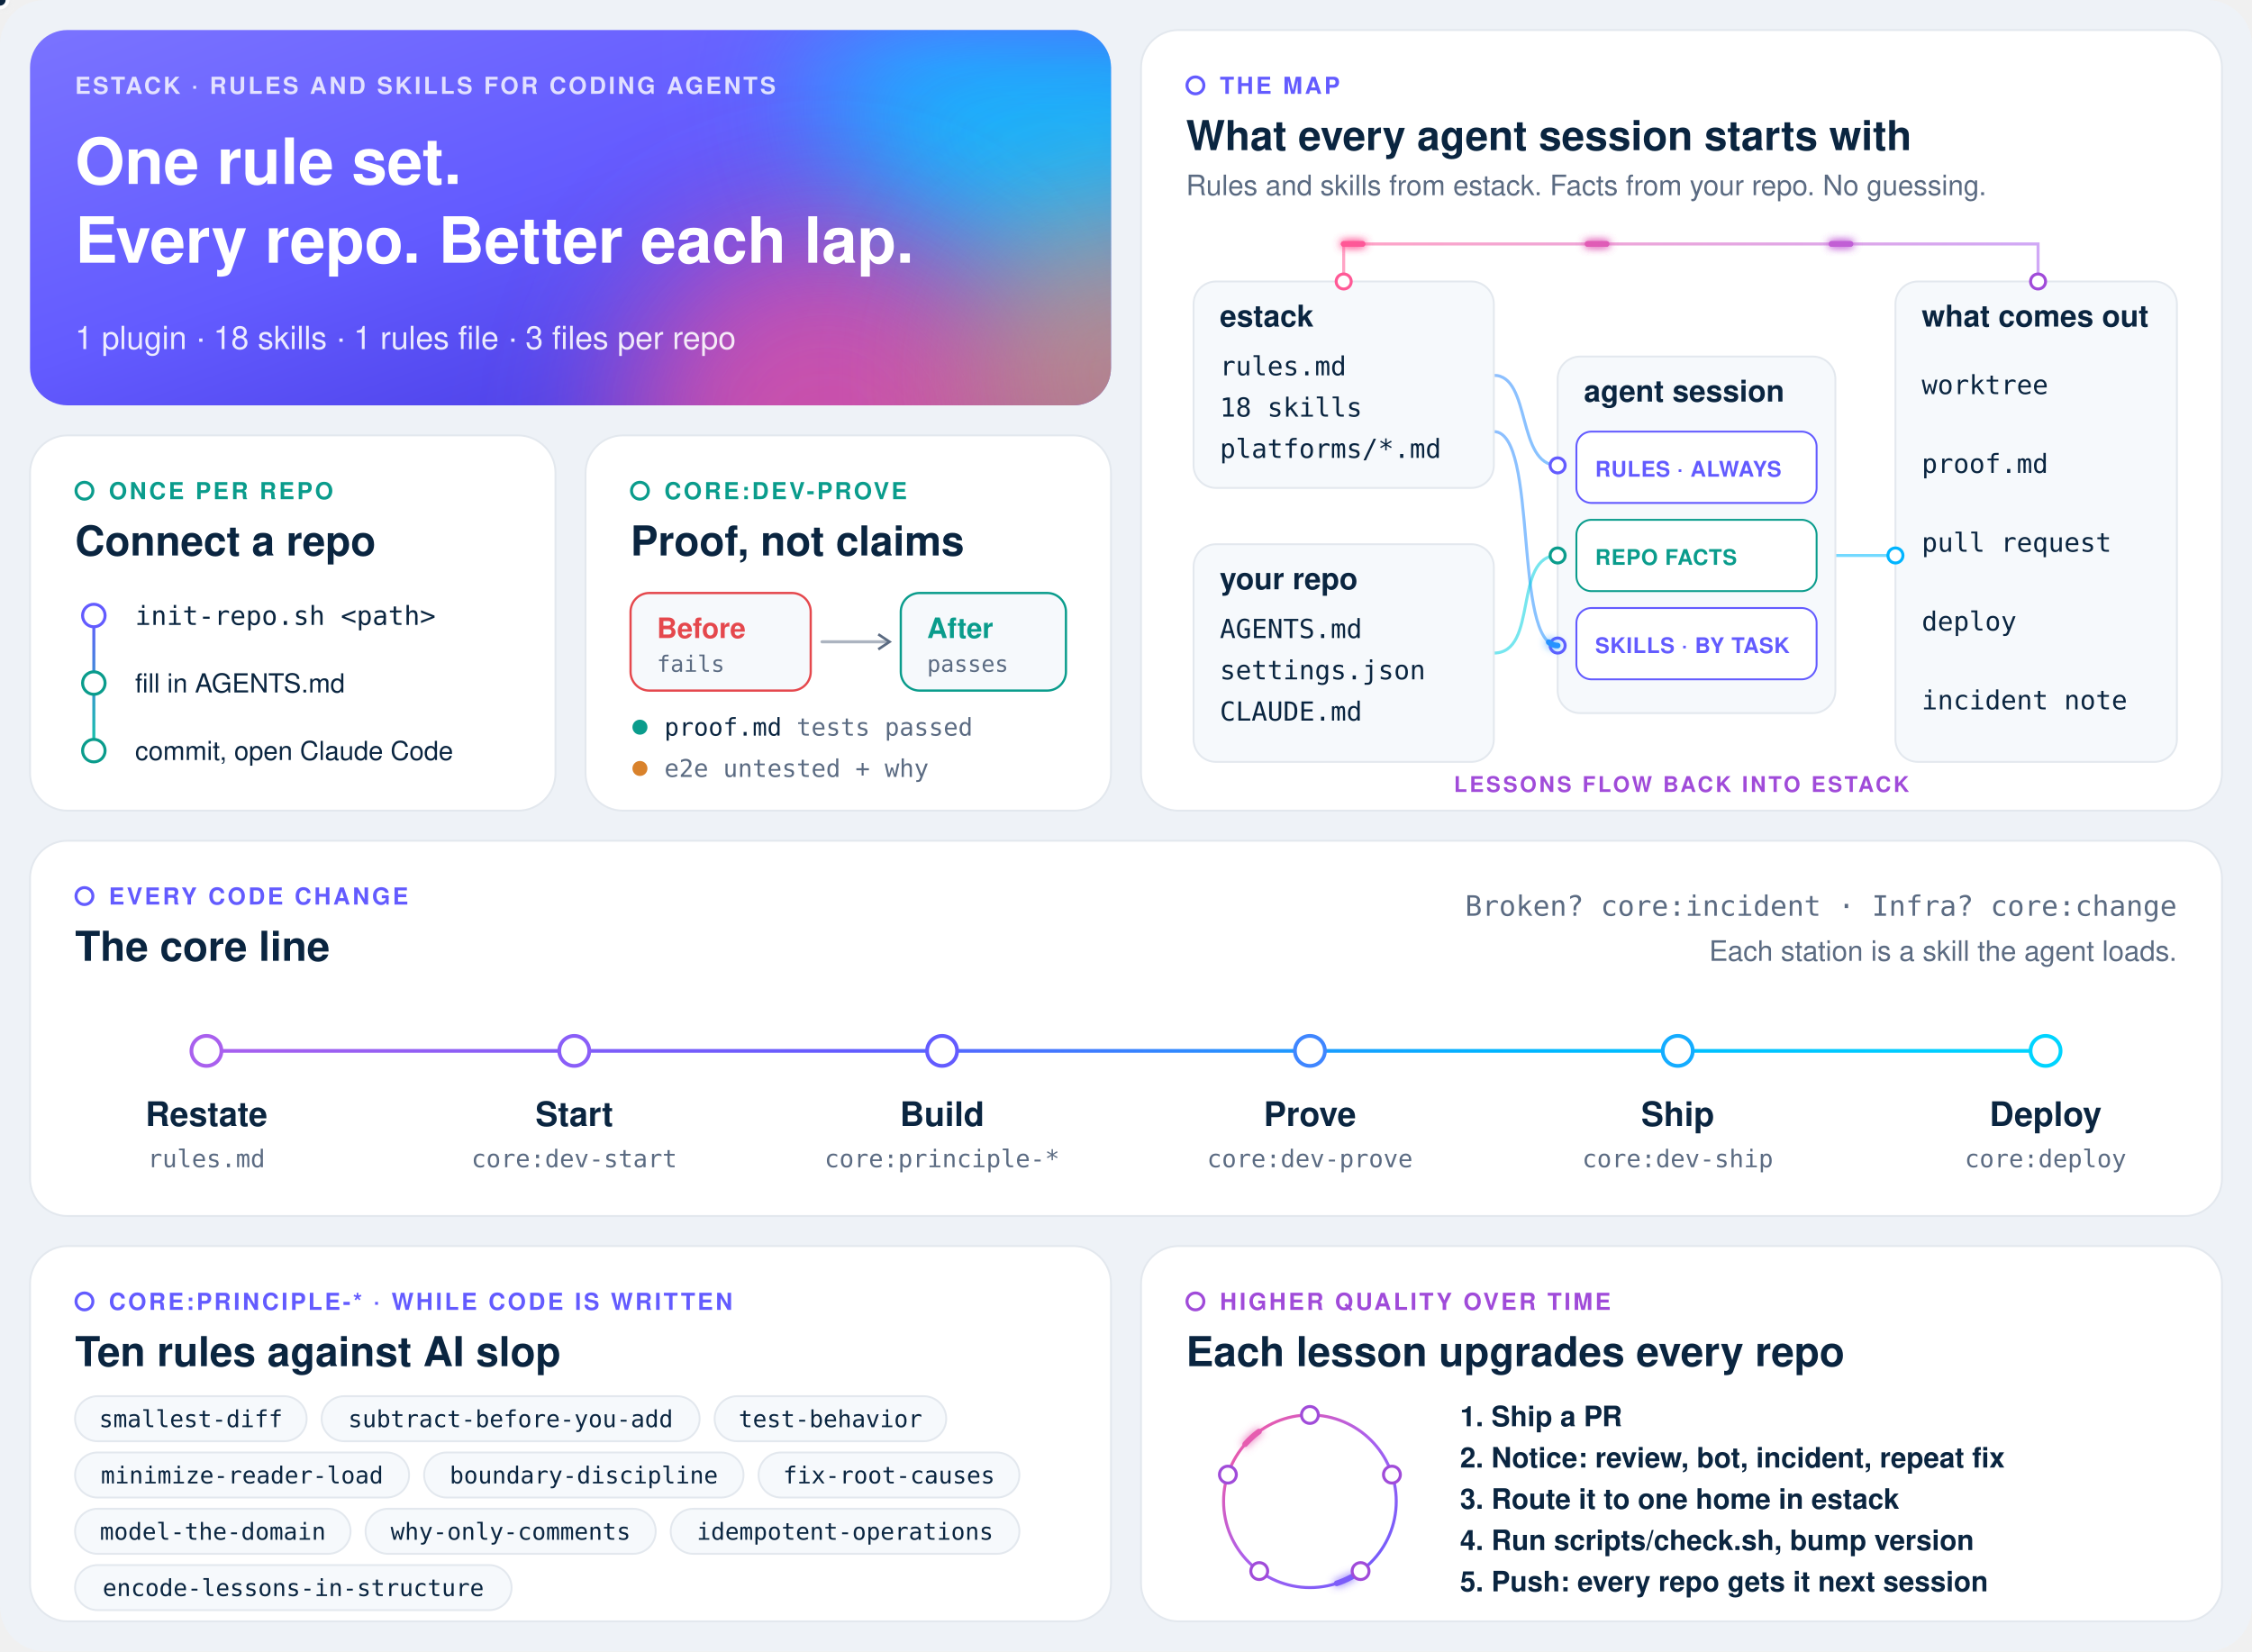
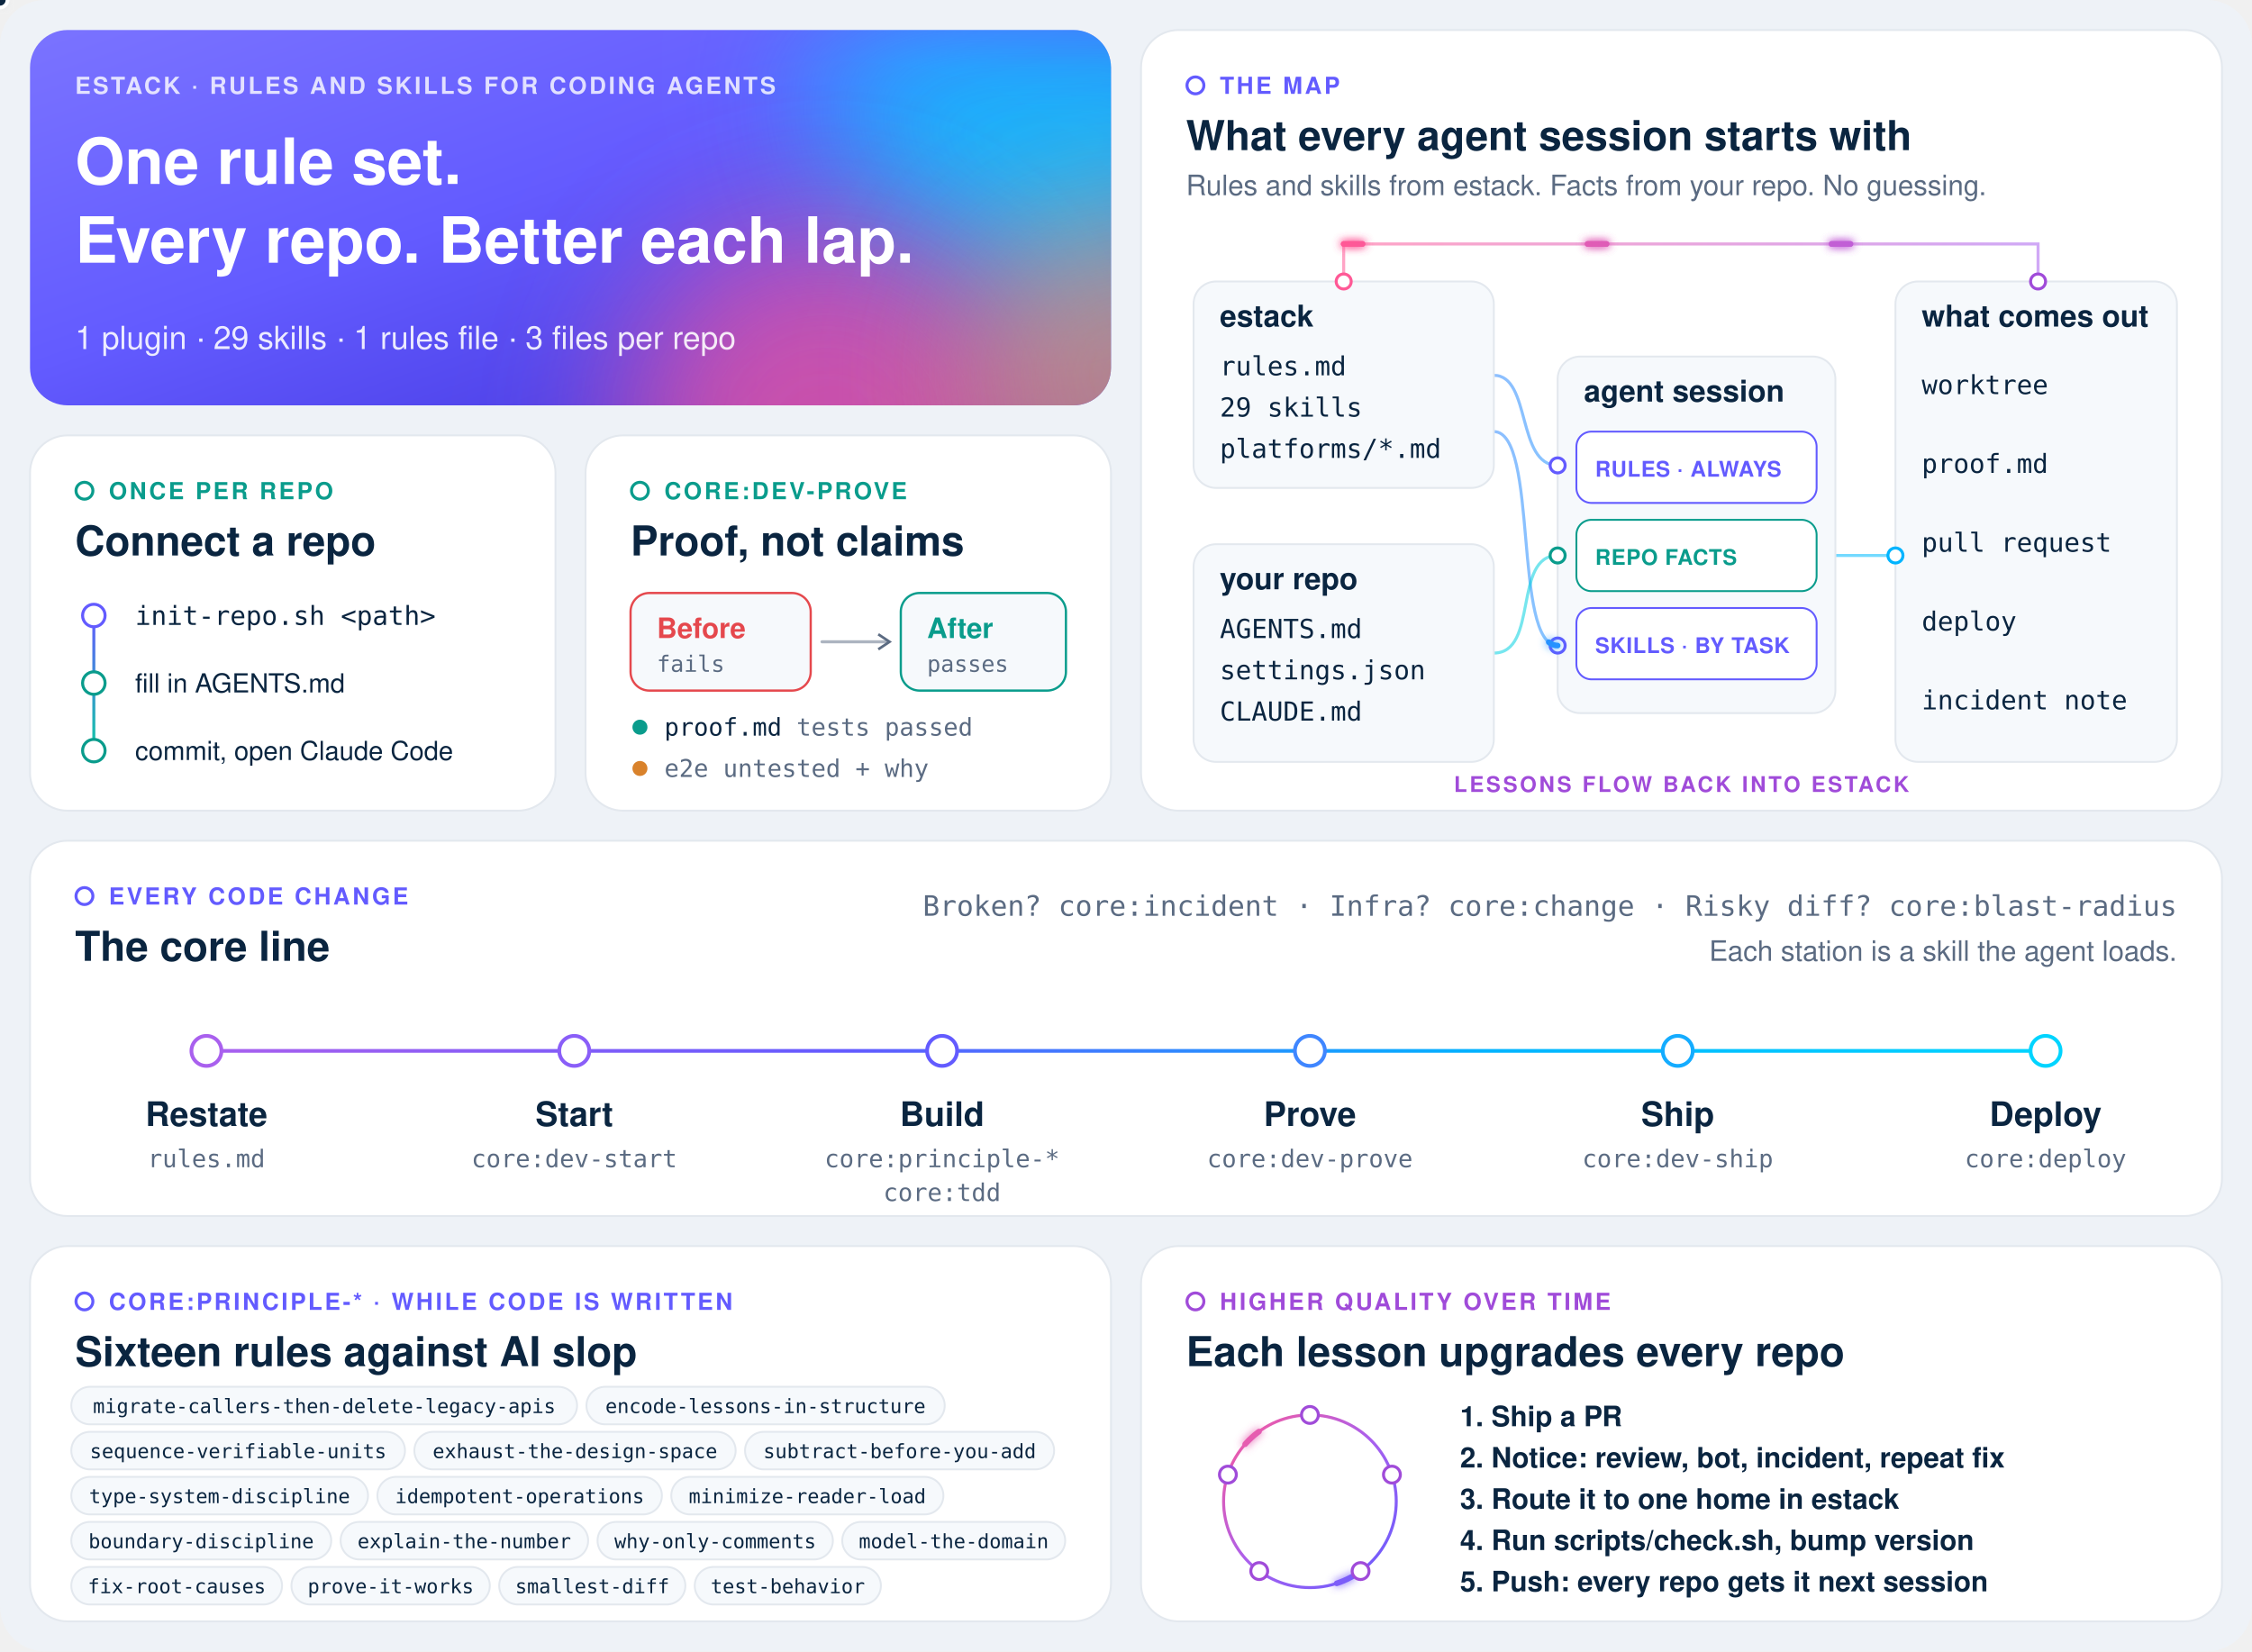
<svg xmlns="http://www.w3.org/2000/svg" viewBox="0 0 1200 880" width="1200" height="880" role="img" aria-labelledby="t d">
  <style>
.f{font-family:-apple-system,BlinkMacSystemFont,"Segoe UI",Helvetica,Arial,sans-serif}
.m{font-family:ui-monospace,SFMono-Regular,Menlo,Consolas,monospace}
.tag{font-size:12.5px;font-weight:700;letter-spacing:1.3px}
.h{font-size:22px;font-weight:700;fill:#0A2540}
.s{font-size:15px;fill:#5B6B82}
.mono{font-size:14px;fill:#0A2540}
.tile{fill:#FFFFFF;stroke:#E3E8EE;stroke-width:1}
.box{fill:#F6F9FC;stroke:#E3E8EE;stroke-width:1}
.ln{fill:none;stroke-width:1.6;stroke-linecap:round}
.pulse{fill:none;stroke-width:3;stroke-linecap:round}
</style>
  <defs>
    <linearGradient id="hero" x1="0" y1="0" x2="1" y2="1">
      <stop offset="0" stop-color="#7A73FF" />
      <stop offset="0.45" stop-color="#635BFF" />
      <stop offset="1" stop-color="#3D2FD8" />
    </linearGradient>
    <filter id="blur" x="-50%" y="-50%" width="200%" height="200%">
      <feGaussianBlur stdDeviation="38" />
    </filter>
    <filter id="glow" x="-50%" y="-50%" width="200%" height="200%">
      <feGaussianBlur stdDeviation="2.2" result="b" />
      <feMerge>
        <feMergeNode in="b" />
        <feMergeNode in="SourceGraphic" />
      </feMerge>
    </filter>
    <clipPath id="heroClip">
      <rect x="16" y="16" width="576" height="200" rx="20" />
    </clipPath>
    <linearGradient id="gMap" gradientUnits="userSpaceOnUse" x1="0" y1="0" x2="540" y2="0">
      <stop offset="0" stop-color="#635BFF" />
      <stop offset="0.6" stop-color="#00B4FF" />
      <stop offset="1" stop-color="#00D4FF" />
    </linearGradient>
    <linearGradient id="gFacts" gradientUnits="userSpaceOnUse" x1="0" y1="0" x2="540" y2="0">
      <stop offset="0" stop-color="#00D4FF" />
      <stop offset="1" stop-color="#11C9A4" />
    </linearGradient>
    <linearGradient id="gLoopTop" gradientUnits="userSpaceOnUse" x1="90" y1="0" x2="460" y2="0">
      <stop offset="0" stop-color="#FF5996" />
      <stop offset="1" stop-color="#A960EE" />
    </linearGradient>
    <linearGradient id="gLine" gradientUnits="userSpaceOnUse" x1="110" y1="0" x2="1090" y2="0">
      <stop offset="0" stop-color="#A960EE" />
      <stop offset="0.35" stop-color="#635BFF" />
      <stop offset="0.7" stop-color="#00B4FF" />
      <stop offset="1" stop-color="#00D4FF" />
    </linearGradient>
    <linearGradient id="gRing" x1="0" y1="0" x2="1" y2="1">
      <stop offset="0" stop-color="#FF5996" />
      <stop offset="0.5" stop-color="#A960EE" />
      <stop offset="1" stop-color="#635BFF" />
    </linearGradient>
    <linearGradient id="gSteps" x1="0" y1="0" x2="0" y2="1">
      <stop offset="0" stop-color="#635BFF" />
      <stop offset="1" stop-color="#11C9A4" />
    </linearGradient>
  </defs>
  <rect width="1200" height="880" rx="24" fill="#EEF2F7" />
  <g clip-path="url(#heroClip)">
    <rect x="16" y="16" width="576" height="200" fill="url(#hero)" />
    <circle cx="560" cy="40" r="120" fill="#00D4FF" opacity="0.75" filter="url(#blur)">
      <animate attributeName="cx" values="560;470;560" dur="14s" repeatCount="indefinite" />
    </circle>
    <circle cx="440" cy="230" r="110" fill="#FF5996" opacity="0.7" filter="url(#blur)">
      <animate attributeName="cy" values="230;190;230" dur="11s" repeatCount="indefinite" />
    </circle>
    <circle cx="600" cy="200" r="90" fill="#FFB45C" opacity="0.6" filter="url(#blur)">
      <animate attributeName="cx" values="600;540;600" dur="9s" repeatCount="indefinite" />
    </circle>
  </g>
  <text class="f tag" x="40" y="50" fill="#FFFFFF" fill-opacity="0.8">ESTACK · RULES AND SKILLS FOR CODING AGENTS</text>
  <text class="f" x="40" y="98" font-size="34" font-weight="800" fill="#FFFFFF">One rule set.</text>
  <text class="f" x="40" y="140" font-size="34" font-weight="800" fill="#FFFFFF">Every repo. Better each lap.</text>
-   <text class="f" x="40" y="186" font-size="17" fill="#FFFFFF" fill-opacity="0.88">1 plugin · 18 skills · 1 rules file · 3 files per repo</text>
+   <text class="f" x="40" y="186" font-size="17" fill="#FFFFFF" fill-opacity="0.88">1 plugin · 29 skills · 1 rules file · 3 files per repo</text>
  <rect class="tile" x="608" y="16" width="576" height="416" rx="20" />
  <circle cx="637" cy="45.5" r="4.5" fill="#FFFFFF" stroke="#635BFF" stroke-width="1.6" />
  <text class="f tag" x="650" y="50" fill="#635BFF">THE MAP</text>
  <text class="f h" x="632" y="80">What every agent session starts with</text>
  <text class="f s" x="632" y="104">Rules and skills from estack. Facts from your repo. No guessing.</text>
  <svg x="624" y="120" width="544" height="300" viewBox="0 0 540 300">
    <path class="ln" d="M170,80 C190,80 182,128 204,128" stroke="url(#gMap)" stroke-opacity="0.55" />
    <path class="ln" d="M170,110 C194,110 180,224 204,224" stroke="url(#gMap)" stroke-opacity="0.55" />
    <path class="ln" d="M170,228 C194,228 180,176 204,176" stroke="url(#gFacts)" stroke-opacity="0.55" />
    <path class="ln" d="M352,176 L384,176" stroke="url(#gMap)" stroke-opacity="0.55" />
    <path class="ln" d="M460,30 L460,10 L90,10 L90,30" stroke="url(#gLoopTop)" stroke-opacity="0.55" />
    <rect class="box" x="10" y="30" width="160" height="110" rx="12" />
    <text class="f" x="24" y="54" font-size="16" font-weight="700" fill="#0A2540">estack</text>
    <text class="m mono" x="24" y="80">rules.md</text>
-     <text class="m mono" x="24" y="102">18 skills</text>
+     <text class="m mono" x="24" y="102">29 skills</text>
    <text class="m mono" x="24" y="124">platforms/*.md</text>
    <rect class="box" x="10" y="170" width="160" height="116" rx="12" />
    <text class="f" x="24" y="194" font-size="16" font-weight="700" fill="#0A2540">your repo</text>
    <text class="m mono" x="24" y="220">AGENTS.md</text>
    <text class="m mono" x="24" y="242">settings.json</text>
    <text class="m mono" x="24" y="264">CLAUDE.md</text>
    <rect class="box" x="204" y="70" width="148" height="190" rx="12" />
    <text class="f" x="218" y="94" font-size="16" font-weight="700" fill="#0A2540">agent session</text>
    <rect x="214" y="110" width="128" height="38" rx="8" fill="#FFFFFF" stroke="#635BFF" stroke-width="1" />
    <text class="f tag" x="224" y="134" fill="#635BFF" style="font-size:11.5px;letter-spacing:0.3px">RULES · ALWAYS</text>
    <rect x="214" y="157" width="128" height="38" rx="8" fill="#FFFFFF" stroke="#0A9C8C" stroke-width="1" />
    <text class="f tag" x="224" y="181" fill="#0A9C8C" style="font-size:11.5px;letter-spacing:0.3px">REPO FACTS</text>
    <rect x="214" y="204" width="128" height="38" rx="8" fill="#FFFFFF" stroke="#635BFF" stroke-width="1" />
    <text class="f tag" x="224" y="228" fill="#635BFF" style="font-size:11.5px;letter-spacing:0.3px">SKILLS · BY TASK</text>
    <rect class="box" x="384" y="30" width="150" height="256" rx="12" />
    <text class="f" x="398" y="54" font-size="16" font-weight="700" fill="#0A2540">what comes out</text>
    <text class="m mono" x="398" y="90">worktree</text>
    <text class="m mono" x="398" y="132">proof.md</text>
    <text class="m mono" x="398" y="174">pull request</text>
    <text class="m mono" x="398" y="216">deploy</text>
    <text class="m mono" x="398" y="258">incident note</text>
    <circle cx="204" cy="128" r="4" fill="#FFFFFF" stroke="#635BFF" stroke-width="1.6" />
    <circle cx="204" cy="224" r="4" fill="#FFFFFF" stroke="#635BFF" stroke-width="1.6" />
    <circle cx="204" cy="176" r="4" fill="#FFFFFF" stroke="#0A9C8C" stroke-width="1.6" />
    <circle cx="384" cy="176" r="4" fill="#FFFFFF" stroke="#00B4FF" stroke-width="1.6" />
    <circle cx="90" cy="30" r="4" fill="#FFFFFF" stroke="#FF5996" stroke-width="1.6" />
    <circle cx="460" cy="30" r="4" fill="#FFFFFF" stroke="#A04BD9" stroke-width="1.6" />
    <path class="pulse" d="M170,80 C190,80 182,128 204,128" pathLength="100" stroke="url(#gMap)" stroke-dasharray="22 120" stroke-dashoffset="22" filter="url(#glow)">
      <animate attributeName="stroke-dashoffset" values="22;-100" dur="2.4s" begin="0s" repeatCount="indefinite" />
    </path>
    <path class="pulse" d="M170,110 C194,110 180,224 204,224" pathLength="100" stroke="url(#gMap)" stroke-dasharray="22 120" stroke-dashoffset="22" filter="url(#glow)">
      <animate attributeName="stroke-dashoffset" values="22;-100" dur="3s" begin="-0.7s" repeatCount="indefinite" />
    </path>
    <path class="pulse" d="M170,228 C194,228 180,176 204,176" pathLength="100" stroke="url(#gFacts)" stroke-dasharray="22 120" stroke-dashoffset="22" filter="url(#glow)">
      <animate attributeName="stroke-dashoffset" values="22;-100" dur="2.8s" begin="-0.3s" repeatCount="indefinite" />
    </path>
    <path class="pulse" d="M352,176 L384,176" pathLength="100" stroke="url(#gMap)" stroke-dasharray="22 120" stroke-dashoffset="22" filter="url(#glow)">
      <animate attributeName="stroke-dashoffset" values="22;-100" dur="1.6s" begin="-0.4s" repeatCount="indefinite" />
    </path>
    <path class="pulse" d="M460,30 L460,10 L90,10 L90,30" pathLength="100" stroke="url(#gLoopTop)" stroke-dasharray="10 120" stroke-dashoffset="10" filter="url(#glow)">
      <animate attributeName="stroke-dashoffset" values="10;-100" dur="5s" begin="0s" repeatCount="indefinite" />
    </path>
    <path class="pulse" d="M460,30 L460,10 L90,10 L90,30" pathLength="100" stroke="url(#gLoopTop)" stroke-dasharray="10 120" stroke-dashoffset="10" filter="url(#glow)">
      <animate attributeName="stroke-dashoffset" values="10;-100" dur="5s" begin="-2.5s" repeatCount="indefinite" />
    </path>
  </svg>
  <text class="f tag" x="896" y="422" fill="#A04BD9" text-anchor="middle" style="font-size:11.5px">LESSONS FLOW BACK INTO ESTACK</text>
  <rect class="tile" x="16" y="232" width="280" height="200" rx="20" />
  <circle cx="45" cy="261.5" r="4.5" fill="#FFFFFF" stroke="#0A9C8C" stroke-width="1.6" />
  <text class="f tag" x="58" y="266" fill="#0A9C8C">ONCE PER REPO</text>
  <text class="f h" x="40" y="296">Connect a repo</text>
  <rect x="49.2" y="328" width="1.6" height="72" fill="url(#gSteps)" />
  <circle cx="50" cy="328" r="6" fill="#FFFFFF" stroke="#635BFF" stroke-width="1.6">
    <animate attributeName="fill" calcMode="discrete" values="#635BFF;#FFFFFF" keyTimes="0;0.333" dur="6s" repeatCount="indefinite" />
  </circle>
  <text class="m mono" x="72" y="333" font-size="15">init-repo.sh &lt;path&gt;</text>
  <circle cx="50" cy="364" r="6" fill="#FFFFFF" stroke="#0A9C8C" stroke-width="1.6">
    <animate attributeName="fill" calcMode="discrete" values="#FFFFFF;#0A9C8C;#FFFFFF" keyTimes="0;0.333;0.667" dur="6s" repeatCount="indefinite" />
  </circle>
  <text class="f mono" x="72" y="369" font-size="15">fill in AGENTS.md</text>
  <circle cx="50" cy="400" r="6" fill="#FFFFFF" stroke="#0A9C8C" stroke-width="1.6">
    <animate attributeName="fill" calcMode="discrete" values="#FFFFFF;#0A9C8C;#FFFFFF" keyTimes="0;0.667;1" dur="6s" repeatCount="indefinite" />
  </circle>
  <text class="f mono" x="72" y="405" font-size="15">commit, open Claude Code</text>
  <rect class="tile" x="312" y="232" width="280" height="200" rx="20" />
  <circle cx="341" cy="261.5" r="4.5" fill="#FFFFFF" stroke="#0A9C8C" stroke-width="1.6" />
  <text class="f tag" x="354" y="266" fill="#0A9C8C">CORE:DEV-PROVE</text>
  <text class="f h" x="336" y="296">Proof, not claims</text>
  <rect x="336" y="316" width="96" height="52" rx="10" fill="#F6F9FC" stroke="#E5484D" stroke-width="1.2" />
  <text class="f" x="350" y="340" font-size="15" font-weight="700" fill="#E5484D">Before</text>
  <text class="m" x="350" y="358" font-size="12" fill="#5B6B82">fails</text>
  <path class="pulse" d="M438,342 L474,342" pathLength="100" stroke="#635BFF" stroke-dasharray="40 120" stroke-dashoffset="40" filter="url(#glow)">
    <animate attributeName="stroke-dashoffset" values="40;-100" dur="1.8s" begin="0s" repeatCount="indefinite" />
  </path>
  <path d="M438,342 L472,342" class="ln" stroke="#5B6B82" stroke-opacity="0.5" />
  <path d="M468,338 L474,342 L468,346" fill="none" stroke="#5B6B82" stroke-width="1.4" />
  <rect x="480" y="316" width="88" height="52" rx="10" fill="#F6F9FC" stroke="#0A9C8C" stroke-width="1.2">
    <animate attributeName="stroke-width" values="1.2;3;1.2" dur="2.4s" repeatCount="indefinite" />
  </rect>
  <text class="f" x="494" y="340" font-size="15" font-weight="700" fill="#0A9C8C">After</text>
  <text class="m" x="494" y="358" font-size="12" fill="#5B6B82">passes</text>
  <circle cx="341" cy="387.5" r="4" fill="#0A9C8C" />
  <text class="m" x="354" y="392" font-size="13" fill="#0A2540">proof.md <tspan fill="#5B6B82">tests passed</tspan>
  </text>
  <circle cx="341" cy="409.5" r="4" fill="#D9822B" />
  <text class="m" x="354" y="414" font-size="13" fill="#0A2540">
    <tspan fill="#5B6B82">e2e untested + why</tspan>
  </text>
  <rect class="tile" x="16" y="448" width="1168" height="200" rx="20" />
  <circle cx="45" cy="477.5" r="4.5" fill="#FFFFFF" stroke="#635BFF" stroke-width="1.6" />
  <text class="f tag" x="58" y="482" fill="#635BFF">EVERY CODE CHANGE</text>
  <text class="f h" x="40" y="512">The core line</text>
-   <text class="m s" x="1160" y="488" text-anchor="end" font-size="13">Broken? core:incident  ·  Infra? core:change</text>
+   <text class="m s" x="1160" y="488" text-anchor="end" font-size="13">Broken? core:incident  ·  Infra? core:change  ·  Risky diff? core:blast-radius</text>
  <text class="f s" x="1160" y="512" text-anchor="end">Each station is a skill the agent loads.</text>
  <path id="cl" d="M110,560 L1090,560" fill="none" stroke="url(#gLine)" stroke-width="2" stroke-linecap="round" />
  <path class="pulse" d="M110,560 L1090,560" pathLength="100" stroke="url(#gLine)" stroke-dasharray="8 120" stroke-dashoffset="8" filter="url(#glow)">
    <animate attributeName="stroke-dashoffset" values="8;-100" dur="12s" begin="0s" repeatCount="indefinite" />
  </path>
  <circle cx="110" cy="560" r="8" fill="#FFFFFF" stroke="#A960EE" stroke-width="2">
    <animate attributeName="fill" calcMode="discrete" values="#A960EE;#FFFFFF" keyTimes="0;0.1" dur="12s" repeatCount="indefinite" />
  </circle>
  <text class="f" x="110" y="600" font-size="18" font-weight="700" fill="#0A2540" text-anchor="middle">Restate</text>
  <text class="m" x="110" y="622" font-size="13" fill="#5B6B82" text-anchor="middle">rules.md</text>
  <circle cx="306" cy="560" r="8" fill="#FFFFFF" stroke="#8A5EF8" stroke-width="2">
    <animate attributeName="fill" calcMode="discrete" values="#FFFFFF;#8A5EF8;#FFFFFF" keyTimes="0;0.17;0.27" dur="12s" repeatCount="indefinite" />
  </circle>
  <text class="f" x="306" y="600" font-size="18" font-weight="700" fill="#0A2540" text-anchor="middle">Start</text>
  <text class="m" x="306" y="622" font-size="13" fill="#5B6B82" text-anchor="middle">core:dev-start</text>
  <circle cx="502" cy="560" r="8" fill="#FFFFFF" stroke="#635BFF" stroke-width="2">
    <animate attributeName="fill" calcMode="discrete" values="#FFFFFF;#635BFF;#FFFFFF" keyTimes="0;0.34;0.44" dur="12s" repeatCount="indefinite" />
  </circle>
  <text class="f" x="502" y="600" font-size="18" font-weight="700" fill="#0A2540" text-anchor="middle">Build</text>
  <text class="m" x="502" y="622" font-size="13" fill="#5B6B82" text-anchor="middle">core:principle-*</text>
+   <text class="m" x="502" y="640" font-size="13" fill="#5B6B82" text-anchor="middle">core:tdd</text>
  <circle cx="698" cy="560" r="8" fill="#FFFFFF" stroke="#3F86FF" stroke-width="2">
    <animate attributeName="fill" calcMode="discrete" values="#FFFFFF;#3F86FF;#FFFFFF" keyTimes="0;0.51;0.61" dur="12s" repeatCount="indefinite" />
  </circle>
  <text class="f" x="698" y="600" font-size="18" font-weight="700" fill="#0A2540" text-anchor="middle">Prove</text>
  <text class="m" x="698" y="622" font-size="13" fill="#5B6B82" text-anchor="middle">core:dev-prove</text>
  <circle cx="894" cy="560" r="8" fill="#FFFFFF" stroke="#14ACFF" stroke-width="2">
    <animate attributeName="fill" calcMode="discrete" values="#FFFFFF;#14ACFF;#FFFFFF" keyTimes="0;0.68;0.78" dur="12s" repeatCount="indefinite" />
  </circle>
  <text class="f" x="894" y="600" font-size="18" font-weight="700" fill="#0A2540" text-anchor="middle">Ship</text>
  <text class="m" x="894" y="622" font-size="13" fill="#5B6B82" text-anchor="middle">core:dev-ship</text>
  <circle cx="1090" cy="560" r="8" fill="#FFFFFF" stroke="#00D4FF" stroke-width="2">
    <animate attributeName="fill" calcMode="discrete" values="#FFFFFF;#00D4FF" keyTimes="0;0.85" dur="12s" repeatCount="indefinite" />
  </circle>
  <text class="f" x="1090" y="600" font-size="18" font-weight="700" fill="#0A2540" text-anchor="middle">Deploy</text>
  <text class="m" x="1090" y="622" font-size="13" fill="#5B6B82" text-anchor="middle">core:deploy</text>
  <circle r="4" fill="#0A2540" stroke="#FFFFFF" stroke-width="2" filter="url(#glow)">
    <animateMotion dur="12s" repeatCount="indefinite" calcMode="linear" keyPoints="0;0;0.2;0.2;0.4;0.4;0.6;0.6;0.8;0.8;1;1" keyTimes="0;0.1;0.17;0.27;0.34;0.44;0.51;0.61;0.68;0.78;0.85;1">
      <mpath href="#cl" />
    </animateMotion>
  </circle>
  <rect class="tile" x="16" y="664" width="576" height="200" rx="20" />
  <circle cx="45" cy="693.5" r="4.5" fill="#FFFFFF" stroke="#635BFF" stroke-width="1.6" />
  <text class="f tag" x="58" y="698" fill="#635BFF">CORE:PRINCIPLE-* · WHILE CODE IS WRITTEN</text>
-   <text class="f h" x="40" y="728">Ten rules against AI slop</text>
-   <rect x="40.0" y="744" width="123.4" height="24" rx="12" fill="#F6F9FC" stroke="#E3E8EE">
-     <animate attributeName="fill" calcMode="discrete" values="#635BFF;#F6F9FC" keyTimes="0;0.1" dur="10s" repeatCount="indefinite" />
-   </rect>
-   <text class="m" x="101.7" y="760.5" font-size="12.5" text-anchor="middle" fill="#0A2540">smallest-diff<animate attributeName="fill" calcMode="discrete" values="#FFFFFF;#0A2540" keyTimes="0;0.1" dur="10s" repeatCount="indefinite" />
-   </text>
-   <rect x="171.4" y="744" width="201.4" height="24" rx="12" fill="#F6F9FC" stroke="#E3E8EE">
-     <animate attributeName="fill" calcMode="discrete" values="#F6F9FC;#635BFF;#F6F9FC" keyTimes="0;0.1;0.2" dur="10s" repeatCount="indefinite" />
-   </rect>
-   <text class="m" x="272.1" y="760.5" font-size="12.5" text-anchor="middle" fill="#0A2540">subtract-before-you-add<animate attributeName="fill" calcMode="discrete" values="#0A2540;#FFFFFF;#0A2540" keyTimes="0;0.1;0.2" dur="10s" repeatCount="indefinite" />
-   </text>
-   <rect x="380.8" y="744" width="123.4" height="24" rx="12" fill="#F6F9FC" stroke="#E3E8EE">
-     <animate attributeName="fill" calcMode="discrete" values="#F6F9FC;#635BFF;#F6F9FC" keyTimes="0;0.2;0.3" dur="10s" repeatCount="indefinite" />
-   </rect>
-   <text class="m" x="442.5" y="760.5" font-size="12.5" text-anchor="middle" fill="#0A2540">test-behavior<animate attributeName="fill" calcMode="discrete" values="#0A2540;#FFFFFF;#0A2540" keyTimes="0;0.2;0.3" dur="10s" repeatCount="indefinite" />
-   </text>
-   <rect x="40.0" y="774" width="178.0" height="24" rx="12" fill="#F6F9FC" stroke="#E3E8EE">
-     <animate attributeName="fill" calcMode="discrete" values="#F6F9FC;#635BFF;#F6F9FC" keyTimes="0;0.3;0.4" dur="10s" repeatCount="indefinite" />
-   </rect>
-   <text class="m" x="129.0" y="790.5" font-size="12.5" text-anchor="middle" fill="#0A2540">minimize-reader-load<animate attributeName="fill" calcMode="discrete" values="#0A2540;#FFFFFF;#0A2540" keyTimes="0;0.3;0.4" dur="10s" repeatCount="indefinite" />
-   </text>
-   <rect x="226.0" y="774" width="170.2" height="24" rx="12" fill="#F6F9FC" stroke="#E3E8EE">
-     <animate attributeName="fill" calcMode="discrete" values="#F6F9FC;#635BFF;#F6F9FC" keyTimes="0;0.4;0.5" dur="10s" repeatCount="indefinite" />
-   </rect>
-   <text class="m" x="311.1" y="790.5" font-size="12.5" text-anchor="middle" fill="#0A2540">boundary-discipline<animate attributeName="fill" calcMode="discrete" values="#0A2540;#FFFFFF;#0A2540" keyTimes="0;0.4;0.5" dur="10s" repeatCount="indefinite" />
-   </text>
-   <rect x="404.2" y="774" width="139.0" height="24" rx="12" fill="#F6F9FC" stroke="#E3E8EE">
-     <animate attributeName="fill" calcMode="discrete" values="#F6F9FC;#635BFF;#F6F9FC" keyTimes="0;0.5;0.6" dur="10s" repeatCount="indefinite" />
-   </rect>
-   <text class="m" x="473.7" y="790.5" font-size="12.5" text-anchor="middle" fill="#0A2540">fix-root-causes<animate attributeName="fill" calcMode="discrete" values="#0A2540;#FFFFFF;#0A2540" keyTimes="0;0.5;0.6" dur="10s" repeatCount="indefinite" />
-   </text>
-   <rect x="40.0" y="804" width="146.8" height="24" rx="12" fill="#F6F9FC" stroke="#E3E8EE">
-     <animate attributeName="fill" calcMode="discrete" values="#F6F9FC;#635BFF;#F6F9FC" keyTimes="0;0.6;0.7" dur="10s" repeatCount="indefinite" />
-   </rect>
-   <text class="m" x="113.4" y="820.5" font-size="12.5" text-anchor="middle" fill="#0A2540">model-the-domain<animate attributeName="fill" calcMode="discrete" values="#0A2540;#FFFFFF;#0A2540" keyTimes="0;0.6;0.7" dur="10s" repeatCount="indefinite" />
-   </text>
-   <rect x="194.8" y="804" width="154.6" height="24" rx="12" fill="#F6F9FC" stroke="#E3E8EE">
-     <animate attributeName="fill" calcMode="discrete" values="#F6F9FC;#635BFF;#F6F9FC" keyTimes="0;0.7;0.8" dur="10s" repeatCount="indefinite" />
-   </rect>
-   <text class="m" x="272.1" y="820.5" font-size="12.5" text-anchor="middle" fill="#0A2540">why-only-comments<animate attributeName="fill" calcMode="discrete" values="#0A2540;#FFFFFF;#0A2540" keyTimes="0;0.7;0.8" dur="10s" repeatCount="indefinite" />
-   </text>
-   <rect x="357.4" y="804" width="185.8" height="24" rx="12" fill="#F6F9FC" stroke="#E3E8EE">
-     <animate attributeName="fill" calcMode="discrete" values="#F6F9FC;#635BFF;#F6F9FC" keyTimes="0;0.8;0.9" dur="10s" repeatCount="indefinite" />
-   </rect>
-   <text class="m" x="450.3" y="820.5" font-size="12.5" text-anchor="middle" fill="#0A2540">idempotent-operations<animate attributeName="fill" calcMode="discrete" values="#0A2540;#FFFFFF;#0A2540" keyTimes="0;0.8;0.9" dur="10s" repeatCount="indefinite" />
-   </text>
-   <rect x="40.0" y="834" width="232.6" height="24" rx="12" fill="#F6F9FC" stroke="#E3E8EE">
-     <animate attributeName="fill" calcMode="discrete" values="#F6F9FC;#635BFF;#F6F9FC" keyTimes="0;0.9;1" dur="10s" repeatCount="indefinite" />
-   </rect>
-   <text class="m" x="156.3" y="850.5" font-size="12.5" text-anchor="middle" fill="#0A2540">encode-lessons-in-structure<animate attributeName="fill" calcMode="discrete" values="#0A2540;#FFFFFF;#0A2540" keyTimes="0;0.9;1" dur="10s" repeatCount="indefinite" />
+   <text class="f h" x="40" y="728">Sixteen rules against AI slop</text>
+   <rect x="38.0" y="739" width="269.5" height="20" rx="10" fill="#F6F9FC" stroke="#E3E8EE">
+     <animate attributeName="fill" calcMode="discrete" values="#635BFF;#F6F9FC" keyTimes="0;0.062" dur="16s" repeatCount="indefinite" />
+   </rect>
+   <text class="m" x="172.8" y="753" font-size="10.5" text-anchor="middle" fill="#0A2540">migrate-callers-then-delete-legacy-apis<animate attributeName="fill" calcMode="discrete" values="#FFFFFF;#0A2540" keyTimes="0;0.062" dur="16s" repeatCount="indefinite" />
+   </text>
+   <rect x="312.5" y="739" width="190.9" height="20" rx="10" fill="#F6F9FC" stroke="#E3E8EE">
+     <animate attributeName="fill" calcMode="discrete" values="#F6F9FC;#635BFF;#F6F9FC" keyTimes="0;0.062;0.125" dur="16s" repeatCount="indefinite" />
+   </rect>
+   <text class="m" x="407.9" y="753" font-size="10.5" text-anchor="middle" fill="#0A2540">encode-lessons-in-structure<animate attributeName="fill" calcMode="discrete" values="#0A2540;#FFFFFF;#0A2540" keyTimes="0;0.062;0.125" dur="16s" repeatCount="indefinite" />
+   </text>
+   <rect x="38.0" y="763" width="177.8" height="20" rx="10" fill="#F6F9FC" stroke="#E3E8EE">
+     <animate attributeName="fill" calcMode="discrete" values="#F6F9FC;#635BFF;#F6F9FC" keyTimes="0;0.125;0.188" dur="16s" repeatCount="indefinite" />
+   </rect>
+   <text class="m" x="126.9" y="777" font-size="10.5" text-anchor="middle" fill="#0A2540">sequence-verifiable-units<animate attributeName="fill" calcMode="discrete" values="#0A2540;#FFFFFF;#0A2540" keyTimes="0;0.125;0.188" dur="16s" repeatCount="indefinite" />
+   </text>
+   <rect x="220.8" y="763" width="171.2" height="20" rx="10" fill="#F6F9FC" stroke="#E3E8EE">
+     <animate attributeName="fill" calcMode="discrete" values="#F6F9FC;#635BFF;#F6F9FC" keyTimes="0;0.188;0.25" dur="16s" repeatCount="indefinite" />
+   </rect>
+   <text class="m" x="306.4" y="777" font-size="10.5" text-anchor="middle" fill="#0A2540">exhaust-the-design-space<animate attributeName="fill" calcMode="discrete" values="#0A2540;#FFFFFF;#0A2540" keyTimes="0;0.188;0.25" dur="16s" repeatCount="indefinite" />
+   </text>
+   <rect x="397.0" y="763" width="164.7" height="20" rx="10" fill="#F6F9FC" stroke="#E3E8EE">
+     <animate attributeName="fill" calcMode="discrete" values="#F6F9FC;#635BFF;#F6F9FC" keyTimes="0;0.25;0.312" dur="16s" repeatCount="indefinite" />
+   </rect>
+   <text class="m" x="479.4" y="777" font-size="10.5" text-anchor="middle" fill="#0A2540">subtract-before-you-add<animate attributeName="fill" calcMode="discrete" values="#0A2540;#FFFFFF;#0A2540" keyTimes="0;0.25;0.312" dur="16s" repeatCount="indefinite" />
+   </text>
+   <rect x="38.0" y="787" width="158.1" height="20" rx="10" fill="#F6F9FC" stroke="#E3E8EE">
+     <animate attributeName="fill" calcMode="discrete" values="#F6F9FC;#635BFF;#F6F9FC" keyTimes="0;0.312;0.375" dur="16s" repeatCount="indefinite" />
+   </rect>
+   <text class="m" x="117.0" y="801" font-size="10.5" text-anchor="middle" fill="#0A2540">type-system-discipline<animate attributeName="fill" calcMode="discrete" values="#0A2540;#FFFFFF;#0A2540" keyTimes="0;0.312;0.375" dur="16s" repeatCount="indefinite" />
+   </text>
+   <rect x="201.1" y="787" width="151.6" height="20" rx="10" fill="#F6F9FC" stroke="#E3E8EE">
+     <animate attributeName="fill" calcMode="discrete" values="#F6F9FC;#635BFF;#F6F9FC" keyTimes="0;0.375;0.438" dur="16s" repeatCount="indefinite" />
+   </rect>
+   <text class="m" x="276.9" y="801" font-size="10.5" text-anchor="middle" fill="#0A2540">idempotent-operations<animate attributeName="fill" calcMode="discrete" values="#0A2540;#FFFFFF;#0A2540" keyTimes="0;0.375;0.438" dur="16s" repeatCount="indefinite" />
+   </text>
+   <rect x="357.7" y="787" width="145.0" height="20" rx="10" fill="#F6F9FC" stroke="#E3E8EE">
+     <animate attributeName="fill" calcMode="discrete" values="#F6F9FC;#635BFF;#F6F9FC" keyTimes="0;0.438;0.5" dur="16s" repeatCount="indefinite" />
+   </rect>
+   <text class="m" x="430.2" y="801" font-size="10.5" text-anchor="middle" fill="#0A2540">minimize-reader-load<animate attributeName="fill" calcMode="discrete" values="#0A2540;#FFFFFF;#0A2540" keyTimes="0;0.438;0.5" dur="16s" repeatCount="indefinite" />
+   </text>
+   <rect x="38.0" y="811" width="138.5" height="20" rx="10" fill="#F6F9FC" stroke="#E3E8EE">
+     <animate attributeName="fill" calcMode="discrete" values="#F6F9FC;#635BFF;#F6F9FC" keyTimes="0;0.5;0.562" dur="16s" repeatCount="indefinite" />
+   </rect>
+   <text class="m" x="107.2" y="825" font-size="10.5" text-anchor="middle" fill="#0A2540">boundary-discipline<animate attributeName="fill" calcMode="discrete" values="#0A2540;#FFFFFF;#0A2540" keyTimes="0;0.5;0.562" dur="16s" repeatCount="indefinite" />
+   </text>
+   <rect x="181.5" y="811" width="131.9" height="20" rx="10" fill="#F6F9FC" stroke="#E3E8EE">
+     <animate attributeName="fill" calcMode="discrete" values="#F6F9FC;#635BFF;#F6F9FC" keyTimes="0;0.562;0.625" dur="16s" repeatCount="indefinite" />
+   </rect>
+   <text class="m" x="247.4" y="825" font-size="10.5" text-anchor="middle" fill="#0A2540">explain-the-number<animate attributeName="fill" calcMode="discrete" values="#0A2540;#FFFFFF;#0A2540" keyTimes="0;0.562;0.625" dur="16s" repeatCount="indefinite" />
+   </text>
+   <rect x="318.4" y="811" width="125.4" height="20" rx="10" fill="#F6F9FC" stroke="#E3E8EE">
+     <animate attributeName="fill" calcMode="discrete" values="#F6F9FC;#635BFF;#F6F9FC" keyTimes="0;0.625;0.688" dur="16s" repeatCount="indefinite" />
+   </rect>
+   <text class="m" x="381.1" y="825" font-size="10.5" text-anchor="middle" fill="#0A2540">why-only-comments<animate attributeName="fill" calcMode="discrete" values="#0A2540;#FFFFFF;#0A2540" keyTimes="0;0.625;0.688" dur="16s" repeatCount="indefinite" />
+   </text>
+   <rect x="448.8" y="811" width="118.8" height="20" rx="10" fill="#F6F9FC" stroke="#E3E8EE">
+     <animate attributeName="fill" calcMode="discrete" values="#F6F9FC;#635BFF;#F6F9FC" keyTimes="0;0.688;0.75" dur="16s" repeatCount="indefinite" />
+   </rect>
+   <text class="m" x="508.2" y="825" font-size="10.5" text-anchor="middle" fill="#0A2540">model-the-domain<animate attributeName="fill" calcMode="discrete" values="#0A2540;#FFFFFF;#0A2540" keyTimes="0;0.688;0.75" dur="16s" repeatCount="indefinite" />
+   </text>
+   <rect x="38.0" y="835" width="112.3" height="20" rx="10" fill="#F6F9FC" stroke="#E3E8EE">
+     <animate attributeName="fill" calcMode="discrete" values="#F6F9FC;#635BFF;#F6F9FC" keyTimes="0;0.75;0.812" dur="16s" repeatCount="indefinite" />
+   </rect>
+   <text class="m" x="94.2" y="849" font-size="10.5" text-anchor="middle" fill="#0A2540">fix-root-causes<animate attributeName="fill" calcMode="discrete" values="#0A2540;#FFFFFF;#0A2540" keyTimes="0;0.75;0.812" dur="16s" repeatCount="indefinite" />
+   </text>
+   <rect x="155.3" y="835" width="105.7" height="20" rx="10" fill="#F6F9FC" stroke="#E3E8EE">
+     <animate attributeName="fill" calcMode="discrete" values="#F6F9FC;#635BFF;#F6F9FC" keyTimes="0;0.812;0.875" dur="16s" repeatCount="indefinite" />
+   </rect>
+   <text class="m" x="208.2" y="849" font-size="10.5" text-anchor="middle" fill="#0A2540">prove-it-works<animate attributeName="fill" calcMode="discrete" values="#0A2540;#FFFFFF;#0A2540" keyTimes="0;0.812;0.875" dur="16s" repeatCount="indefinite" />
+   </text>
+   <rect x="266.0" y="835" width="99.2" height="20" rx="10" fill="#F6F9FC" stroke="#E3E8EE">
+     <animate attributeName="fill" calcMode="discrete" values="#F6F9FC;#635BFF;#F6F9FC" keyTimes="0;0.875;0.938" dur="16s" repeatCount="indefinite" />
+   </rect>
+   <text class="m" x="315.6" y="849" font-size="10.5" text-anchor="middle" fill="#0A2540">smallest-diff<animate attributeName="fill" calcMode="discrete" values="#0A2540;#FFFFFF;#0A2540" keyTimes="0;0.875;0.938" dur="16s" repeatCount="indefinite" />
+   </text>
+   <rect x="370.2" y="835" width="99.2" height="20" rx="10" fill="#F6F9FC" stroke="#E3E8EE">
+     <animate attributeName="fill" calcMode="discrete" values="#F6F9FC;#635BFF;#F6F9FC" keyTimes="0;0.938;1" dur="16s" repeatCount="indefinite" />
+   </rect>
+   <text class="m" x="419.8" y="849" font-size="10.5" text-anchor="middle" fill="#0A2540">test-behavior<animate attributeName="fill" calcMode="discrete" values="#0A2540;#FFFFFF;#0A2540" keyTimes="0;0.938;1" dur="16s" repeatCount="indefinite" />
  </text>
  <rect class="tile" x="608" y="664" width="576" height="200" rx="20" />
  <circle cx="637" cy="693.5" r="4.5" fill="#FFFFFF" stroke="#A04BD9" stroke-width="1.6" />
  <text class="f tag" x="650" y="698" fill="#A04BD9">HIGHER QUALITY OVER TIME</text>
  <text class="f h" x="632" y="728">Each lesson upgrades every repo</text>
  <circle cx="698" cy="800" r="46" fill="none" stroke="url(#gRing)" stroke-width="1.6" />
  <path class="pulse" d="M698,754 a46,46 0 1,1 0,92 a46,46 0 1,1 0,-92" pathLength="100" stroke="url(#gRing)" stroke-dasharray="10 120" stroke-dashoffset="10" filter="url(#glow)">
    <animate attributeName="stroke-dashoffset" values="10;-100" dur="10s" begin="0s" repeatCount="indefinite" />
  </path>
  <circle cx="698.0" cy="754.0" r="4.5" fill="#FFFFFF" stroke="#A04BD9" stroke-width="1.6" />
  <circle cx="741.7" cy="785.8" r="4.5" fill="#FFFFFF" stroke="#A04BD9" stroke-width="1.6" />
  <circle cx="725.0" cy="837.2" r="4.5" fill="#FFFFFF" stroke="#A04BD9" stroke-width="1.6" />
  <circle cx="671.0" cy="837.2" r="4.5" fill="#FFFFFF" stroke="#A04BD9" stroke-width="1.6" />
  <circle cx="654.3" cy="785.8" r="4.5" fill="#FFFFFF" stroke="#A04BD9" stroke-width="1.6" />
  <text class="f" x="778" y="760" font-size="15" font-weight="600" fill="#0A2540">1. Ship a PR<animate attributeName="fill" calcMode="discrete" values="#A04BD9;#0A2540" keyTimes="0;0.2" dur="10s" repeatCount="indefinite" />
  </text>
  <text class="f" x="778" y="782" font-size="15" font-weight="600" fill="#0A2540">2. Notice: review, bot, incident, repeat fix<animate attributeName="fill" calcMode="discrete" values="#0A2540;#A04BD9;#0A2540" keyTimes="0;0.20;0.40" dur="10s" repeatCount="indefinite" />
  </text>
  <text class="f" x="778" y="804" font-size="15" font-weight="600" fill="#0A2540">3. Route it to one home in estack<animate attributeName="fill" calcMode="discrete" values="#0A2540;#A04BD9;#0A2540" keyTimes="0;0.40;0.60" dur="10s" repeatCount="indefinite" />
  </text>
  <text class="f" x="778" y="826" font-size="15" font-weight="600" fill="#0A2540">4. Run scripts/check.sh, bump version<animate attributeName="fill" calcMode="discrete" values="#0A2540;#A04BD9;#0A2540" keyTimes="0;0.60;0.80" dur="10s" repeatCount="indefinite" />
  </text>
  <text class="f" x="778" y="848" font-size="15" font-weight="600" fill="#0A2540">5. Push: every repo gets it next session<animate attributeName="fill" calcMode="discrete" values="#0A2540;#A04BD9;#0A2540" keyTimes="0;0.80;1.00" dur="10s" repeatCount="indefinite" />
  </text>
</svg>
